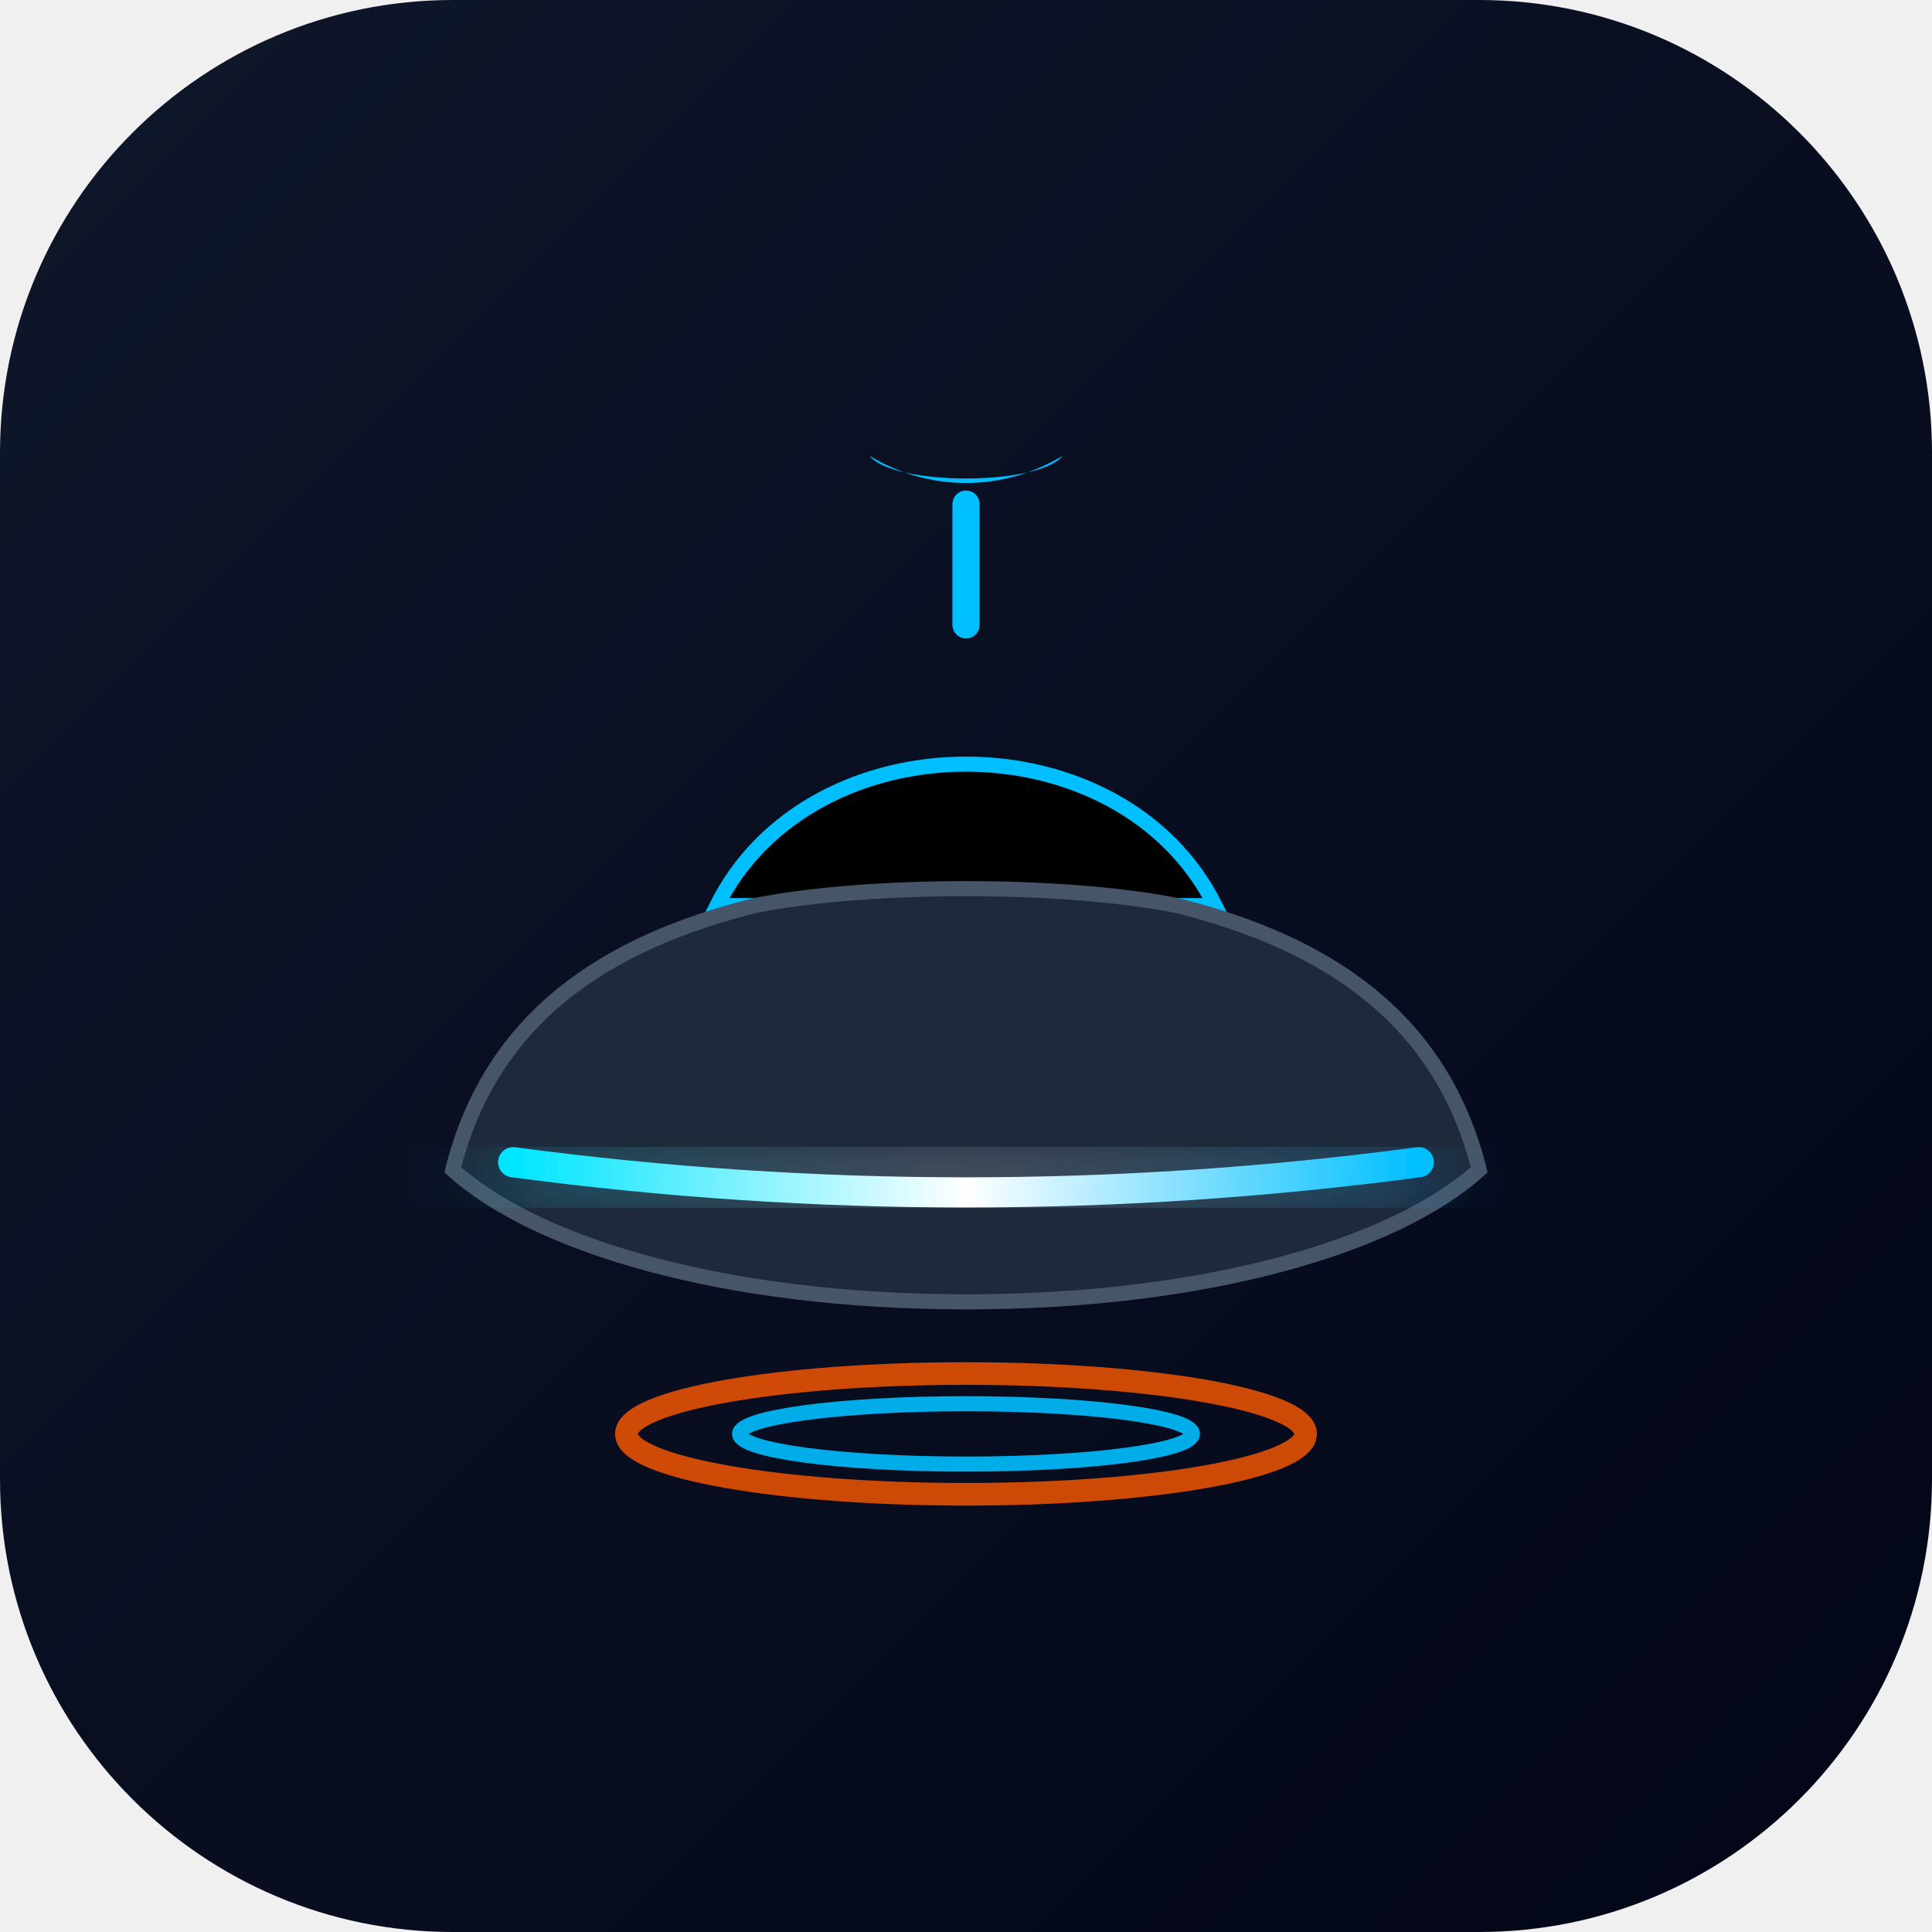
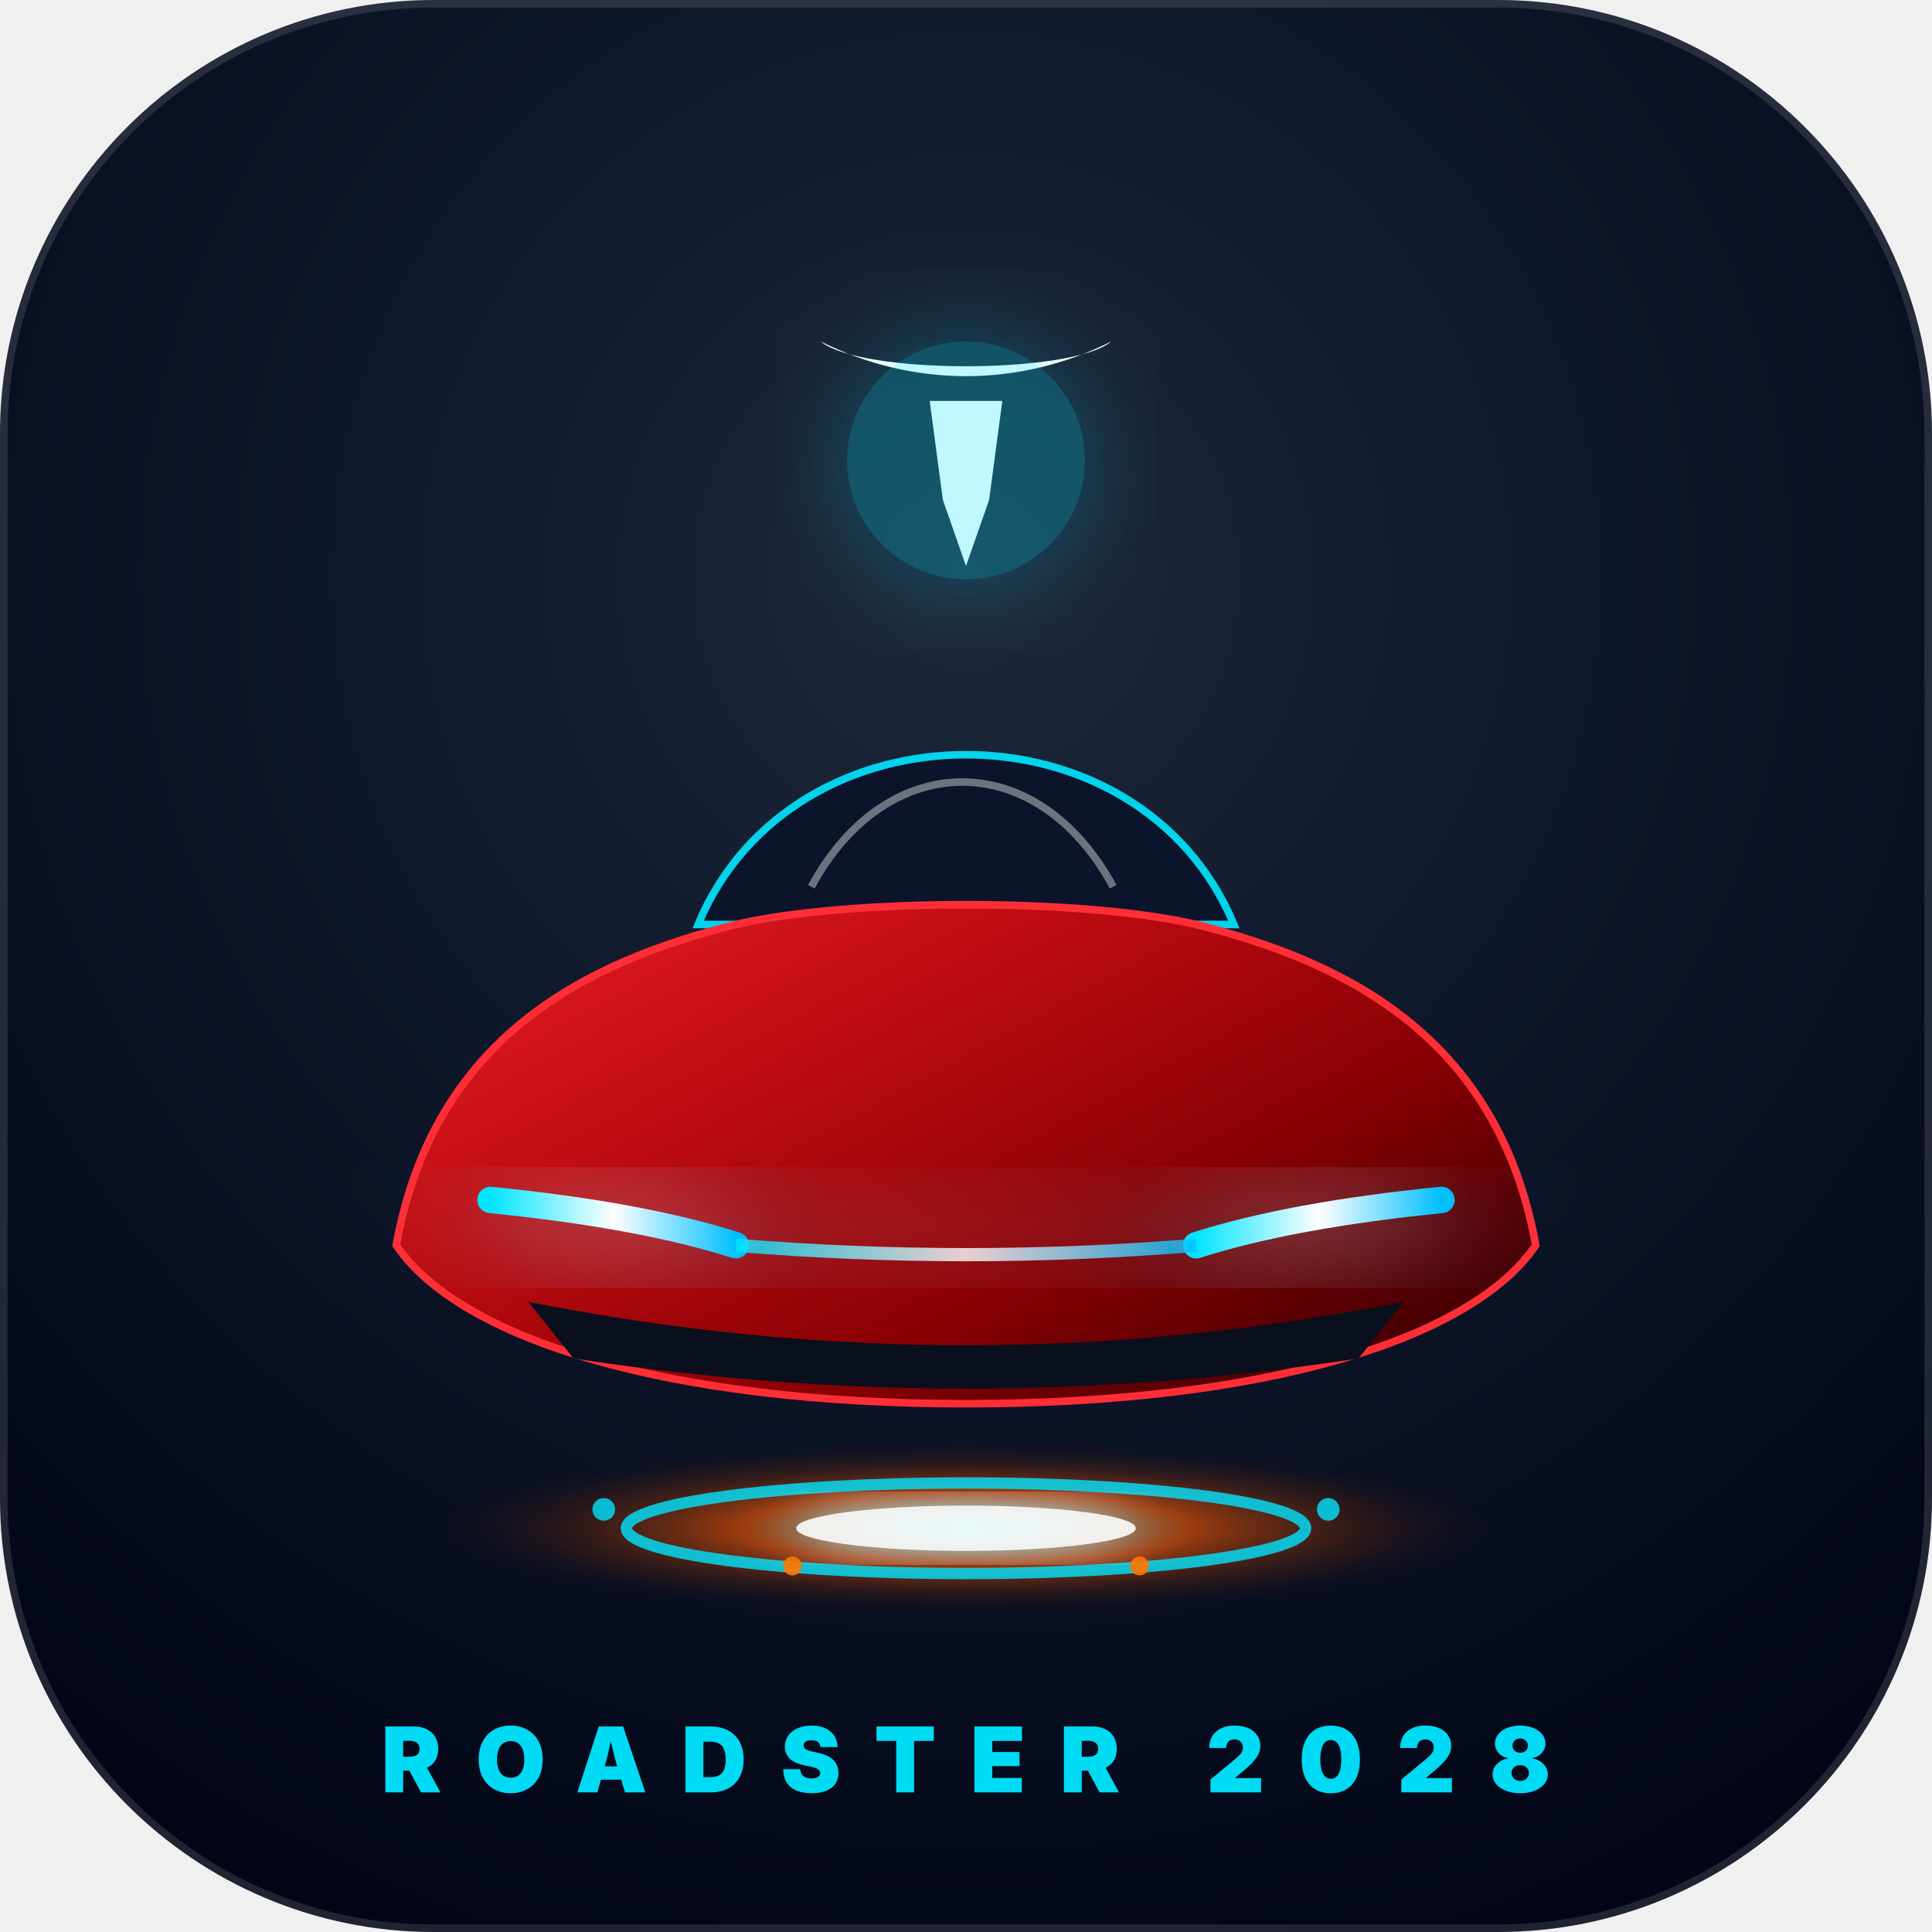
<svg xmlns="http://www.w3.org/2000/svg" viewBox="0 0 512 512" width="100%" height="100%">
  <defs>
-     <linearGradient id="bgGrad" x1="0%" y1="0%" x2="100%" y2="100%">
-       <stop offset="0%" stop-color="#0F172A" />
+     <radialGradient id="bgGlow" cx="50%" cy="30%" r="75%">
+       <stop offset="0%" stop-color="#1E293B" />
+       <stop offset="45%" stop-color="#0F172A" />
      <stop offset="100%" stop-color="#020617" />
+     </radialGradient>
+     <linearGradient id="carBodyGrad" x1="0%" y1="0%" x2="100%" y2="80%">
+       <stop offset="0%" stop-color="#E82127" />
+       <stop offset="35%" stop-color="#C00C12" />
+       <stop offset="70%" stop-color="#880004" />
+       <stop offset="100%" stop-color="#3D0002" />
    </linearGradient>
-     <linearGradient id="laserGrad" x1="0%" y1="0%" x2="100%" y2="0%">
+     <linearGradient id="laserCyan" x1="0%" y1="0%" x2="100%" y2="0%">
      <stop offset="0%" stop-color="#00E5FF" />
      <stop offset="50%" stop-color="#FFFFFF" />
      <stop offset="100%" stop-color="#00BFFF" />
    </linearGradient>
-     <filter id="intenseGlow" x="-50%" y="-50%" width="200%" height="200%">
-       <feGaussianBlur stdDeviation="12" result="blur" />
+     <radialGradient id="thrusterPulse" cx="50%" cy="50%" r="50%">
+       <stop offset="0%" stop-color="#00E5FF" stop-opacity="0.9" />
+       <stop offset="40%" stop-color="#FF5900" stop-opacity="0.6" />
+       <stop offset="100%" stop-color="#020617" stop-opacity="0" />
+     </radialGradient>
+     <filter id="glow" x="-30%" y="-30%" width="160%" height="160%">
+       <feGaussianBlur stdDeviation="8" result="blur" />
+       <feComposite in="SourceGraphic" in2="blur" operator="over" />
+     </filter>
+     <filter id="intenseGlow" x="-60%" y="-60%" width="220%" height="220%">
+       <feGaussianBlur stdDeviation="16" result="blur" />
      <feComposite in="SourceGraphic" in2="blur" operator="over" />
    </filter>
  </defs>
-   <rect width="512" height="512" rx="120" fill="url(#bgGrad)" />
-   <ellipse cx="256" cy="380" rx="90" ry="16" fill="none" stroke="#FF5900" stroke-width="6" opacity="0.8" />
-   <ellipse cx="256" cy="380" rx="60" ry="8" fill="none" stroke="#00BFFF" stroke-width="4" opacity="0.9" />
-   <path d="M 190 240 C 215 190, 297 190, 322 240 Z" fill="#000" stroke="#00BFFF" stroke-width="4" />
-   <path d="M 120 310 C 130 270, 160 250, 200 240 C 230 234, 282 234, 312 240 C 352 250, 382 270, 392 310 C 370 330, 320 345, 256 345 C 192 345, 142 330, 120 310 Z" fill="#1E293B" stroke="#475569" stroke-width="4" />
+   <rect width="512" height="512" rx="115" fill="url(#bgGlow)" />
+   <rect width="510" height="510" x="1" y="1" rx="114" fill="none" stroke="rgba(255, 255, 255, 0.12)" stroke-width="2" />
+   <ellipse cx="256" cy="405" rx="150" ry="24" fill="url(#thrusterPulse)" />
+   <ellipse cx="256" cy="405" rx="90" ry="12" fill="none" stroke="#00E5FF" stroke-width="3" opacity="0.8" />
+   <ellipse cx="256" cy="405" rx="45" ry="6" fill="#FFFFFF" opacity="0.9" filter="url(#glow)" />
+   <circle cx="160" cy="400" r="3" fill="#00E5FF" opacity="0.8" />
+   <circle cx="352" cy="400" r="3" fill="#00E5FF" opacity="0.8" />
+   <circle cx="210" cy="415" r="2.5" fill="#FF7700" opacity="0.9" />
+   <circle cx="302" cy="415" r="2.5" fill="#FF7700" opacity="0.9" />
+   <path d="M 185 245 C 210 185, 302 185, 327 245 Z" fill="#0B132B" stroke="#00E5FF" stroke-width="2" opacity="0.9" />
+   <path d="M 215 235 C 235 198, 275 198, 295 235" fill="none" stroke="rgba(255,255,255,0.4)" stroke-width="2" />
+   <path d="M 105 330 C 115 275, 155 255, 195 245 C 225 238, 287 238, 317 245 C 357 255, 397 275, 407 330 C 390 355, 335 372, 256 372 C 177 372, 122 355, 105 330 Z" fill="url(#carBodyGrad)" stroke="#FF2E36" stroke-width="2" />
+   <path d="M 140 345 Q 256 368 372 345 L 360 360 Q 256 376 152 360 Z" fill="#0A0F1D" />
  <g filter="url(#intenseGlow)">
-     <path d="M 136 308 Q 256 324 376 308" fill="none" stroke="url(#laserGrad)" stroke-width="8" stroke-linecap="round" />
+     <path d="M 130 318 Q 170 322 195 330" fill="none" stroke="url(#laserCyan)" stroke-width="7" stroke-linecap="round" />
+     <path d="M 382 318 Q 342 322 317 330" fill="none" stroke="url(#laserCyan)" stroke-width="7" stroke-linecap="round" />
+     <path d="M 195 330 Q 256 335 317 330" fill="none" stroke="url(#laserCyan)" stroke-width="3.5" opacity="0.8" />
  </g>
-   <g transform="translate(256, 140) scale(1.6)">
-     <path d="M -16 -12 C -6 -6, 6 -6, 16 -12 C 12 -7, -12 -7, -16 -12 Z" fill="#00BFFF" />
-     <path d="M 0 -4 L 0 16" stroke="#00BFFF" stroke-width="4.5" stroke-linecap="round" />
+   <g transform="translate(256, 115) scale(1.75)">
+     <path d="M -22 -14 C -8 -7, 8 -7, 22 -14 C 16 -9, -16 -9, -22 -14 Z" fill="#FFFFFF" />
+     <path d="M -5.5 -5 L 5.5 -5 L 3.5 10 L 0 20 L -3.5 10 Z" fill="#FFFFFF" />
+     <circle cx="0" cy="4" r="18" fill="#00E5FF" opacity="0.25" filter="url(#glow)" />
  </g>
+   <text x="256" y="475" text-anchor="middle" font-family="-apple-system, BlinkMacSystemFont, 'Inter', 'Segoe UI', sans-serif" font-size="24" font-weight="900" letter-spacing="9" fill="#00E5FF" opacity="0.95">
+     ROADSTER 2028
+   </text>
</svg>
